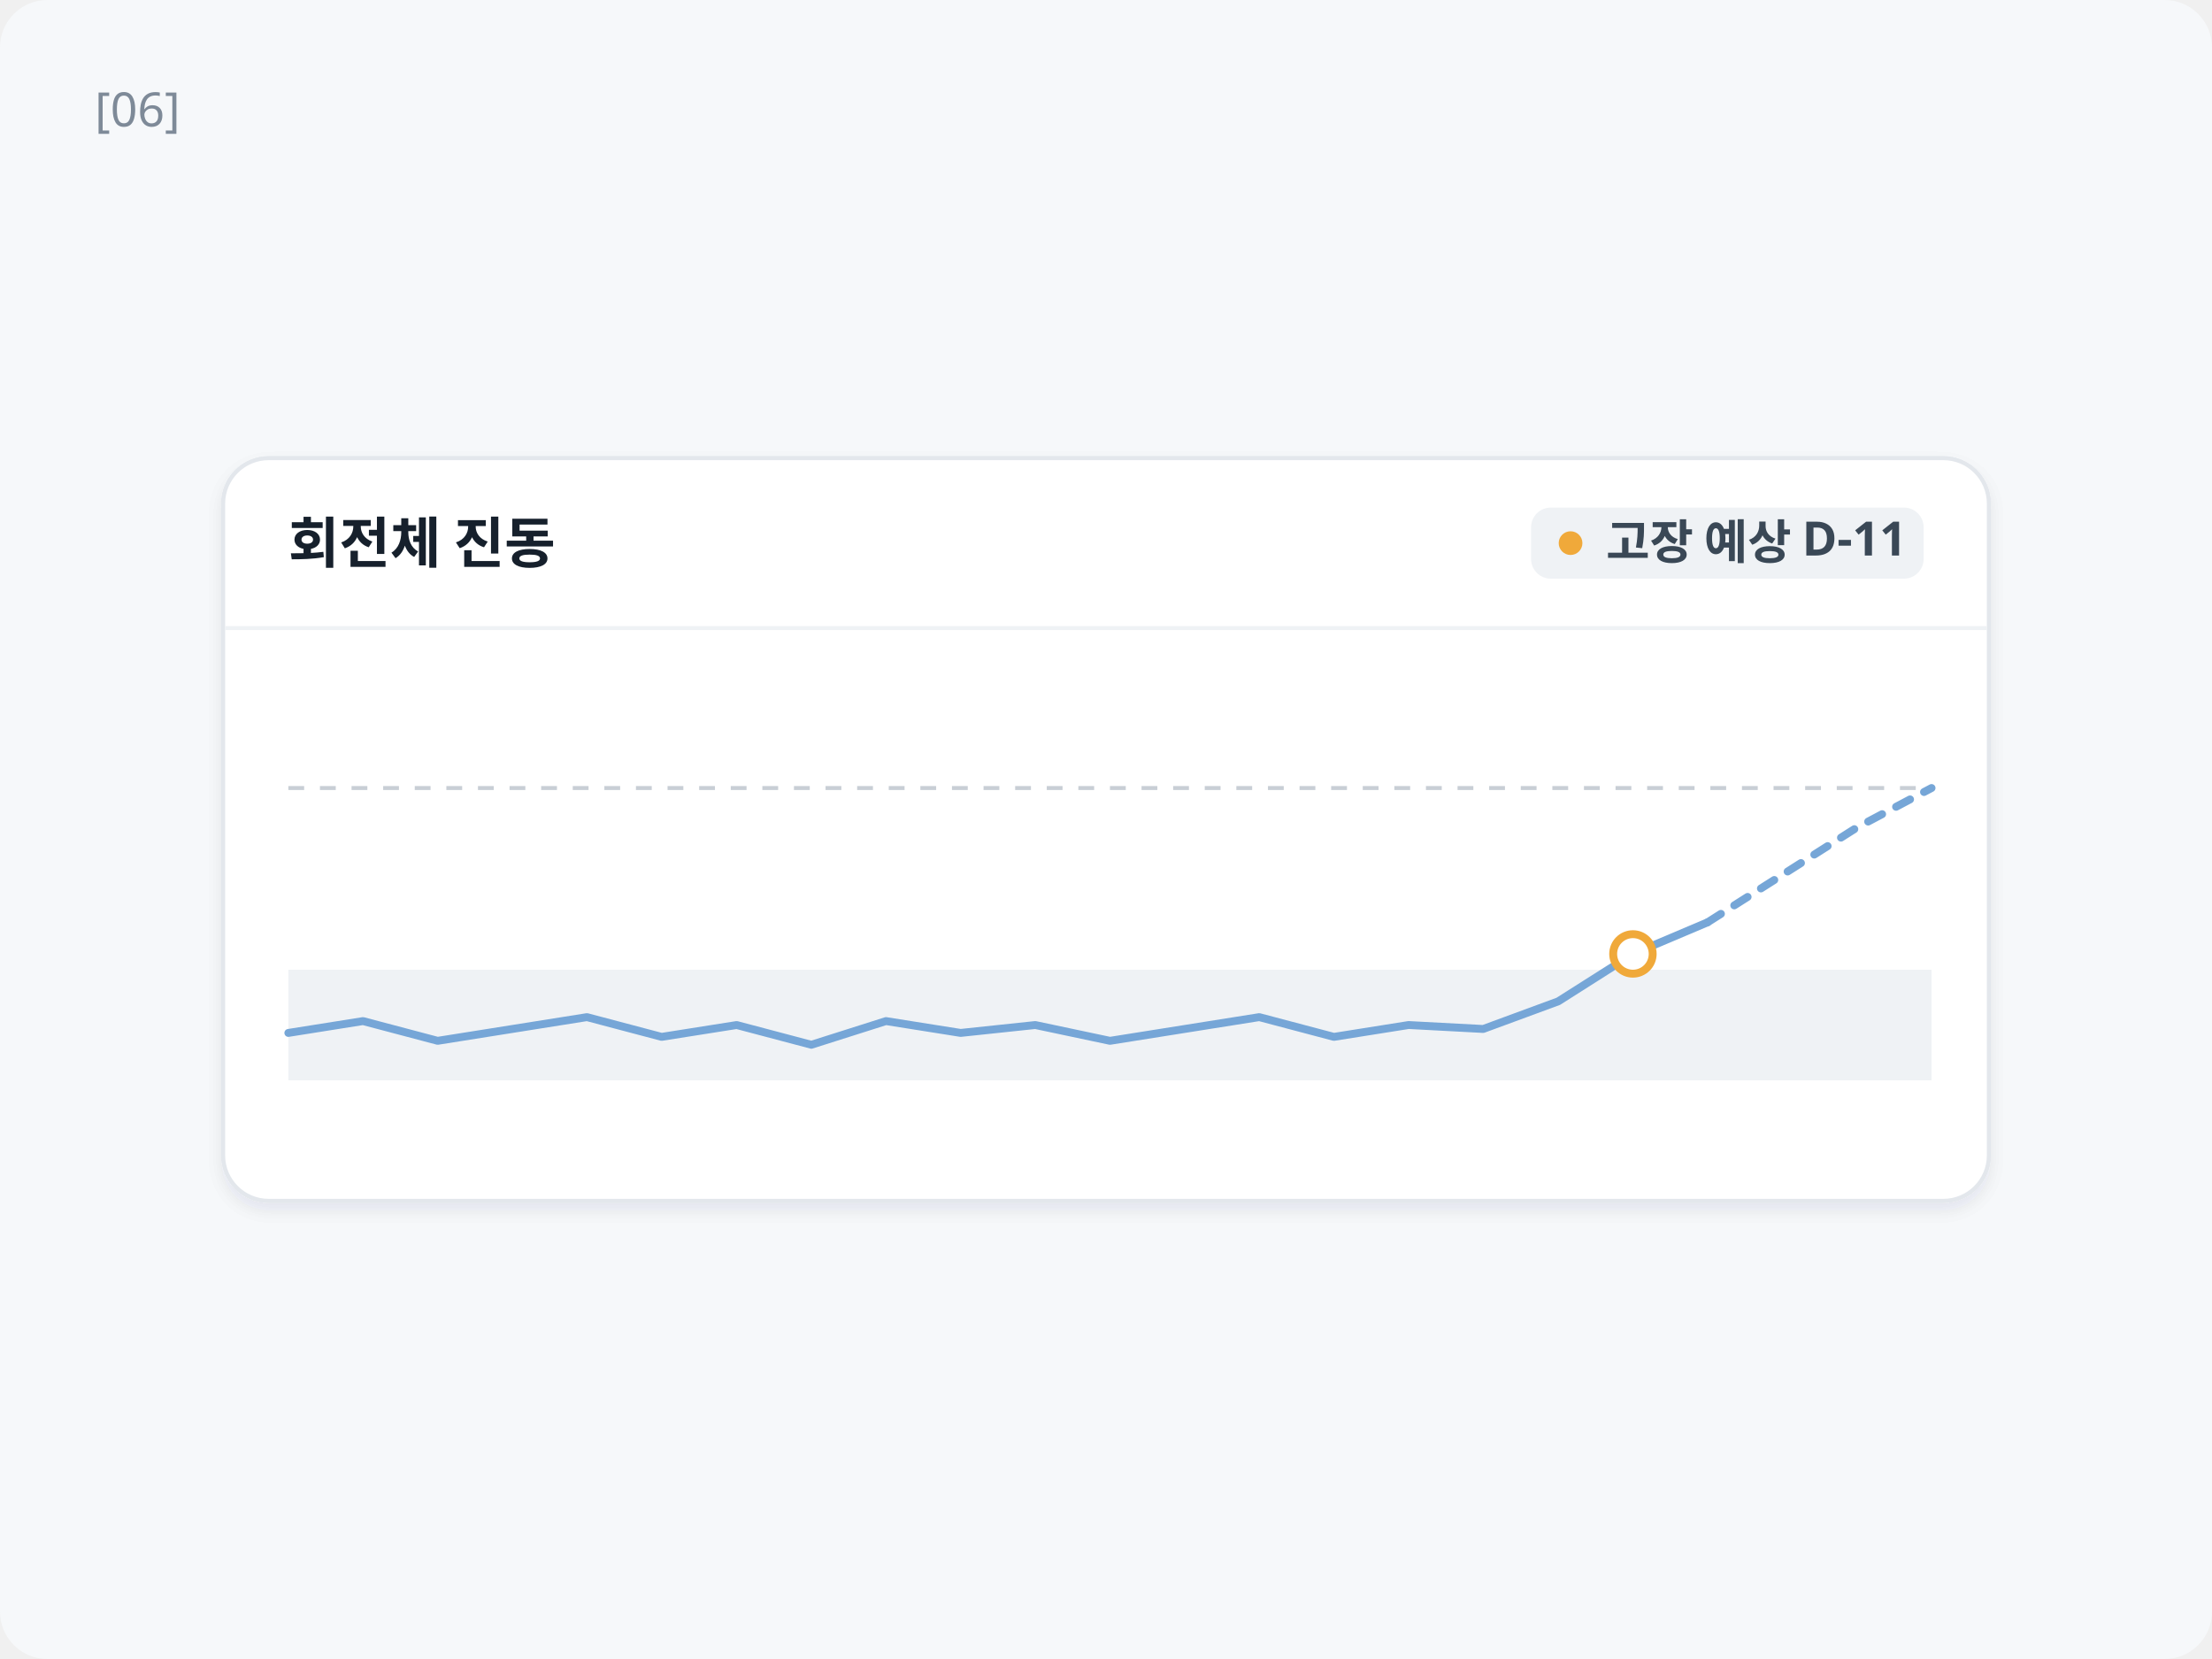
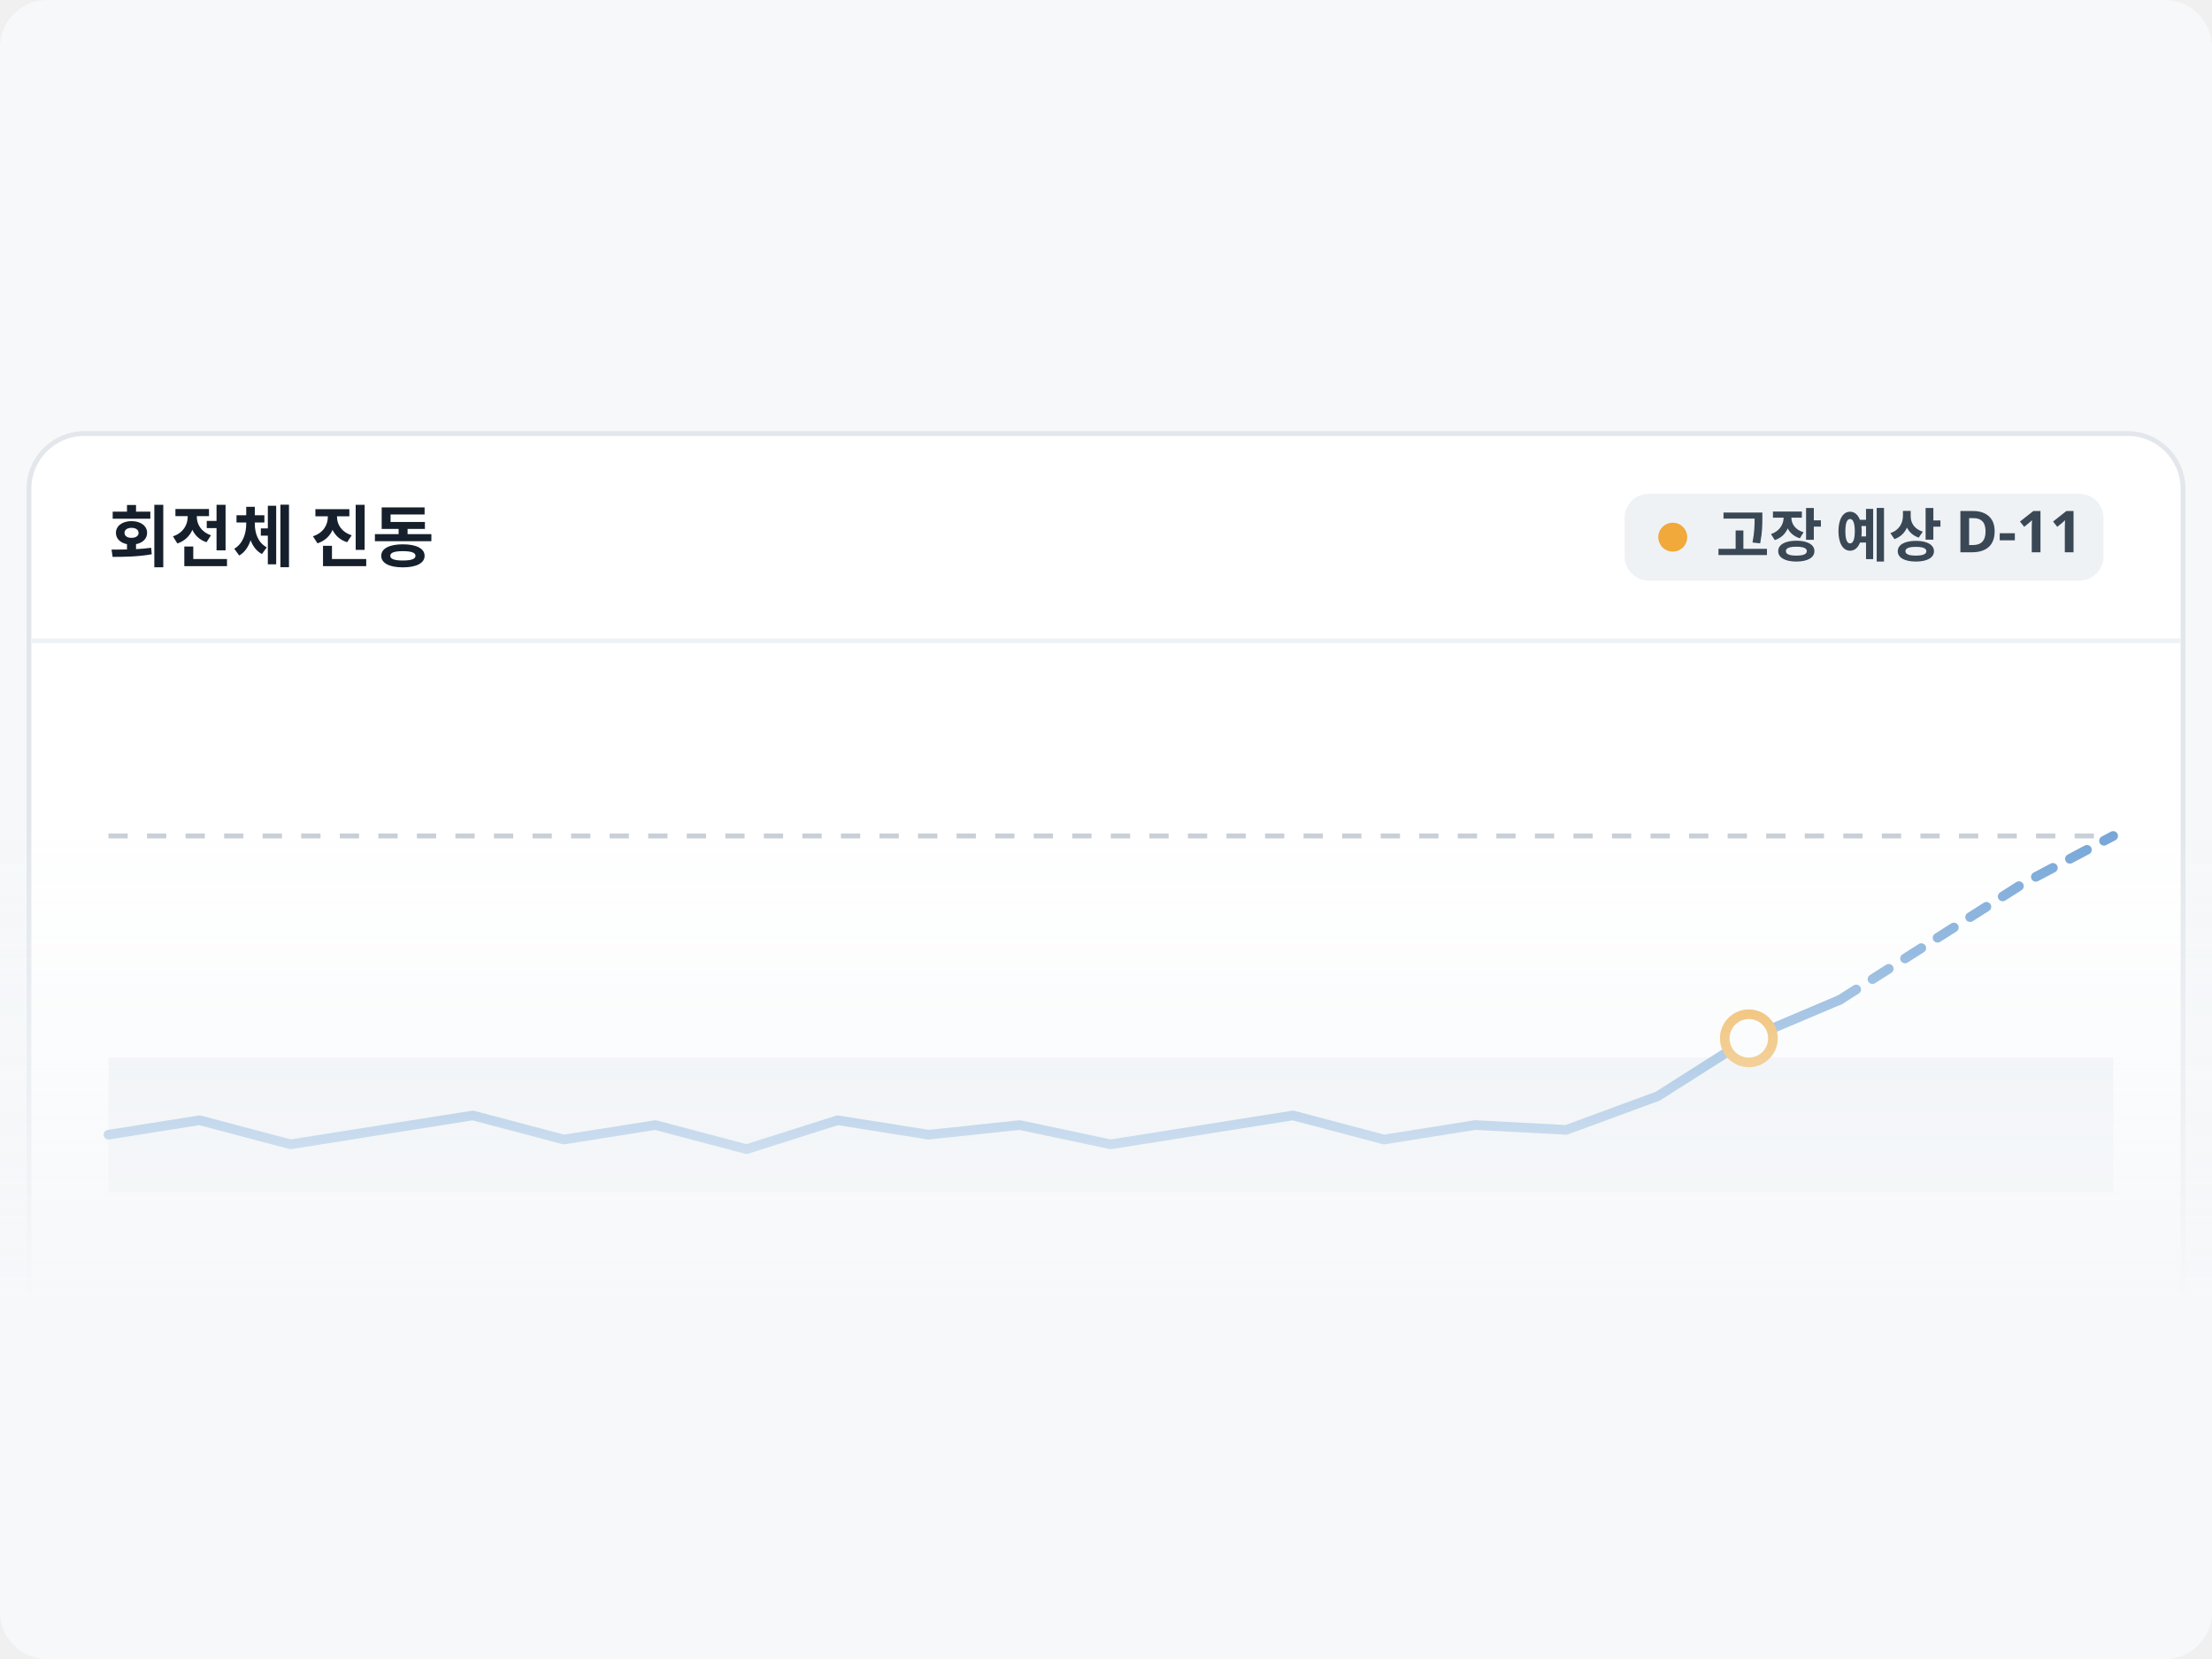
<svg xmlns="http://www.w3.org/2000/svg" width="560" height="420" viewBox="0 0 560 420" fill="none">
  <defs>
-     <filter id="sh1" x="-20%" y="-20%" width="140%" height="160%">
-       <feDropShadow in="SourceGraphic" result="s0" dx="0" dy="16" stdDeviation="16" flood-color="#010E50" flood-opacity="0.08" />
-       <feDropShadow in="SourceGraphic" result="s1" dx="0" dy="2" stdDeviation="2" flood-color="#010E50" flood-opacity="0.04" />
-       <feMerge>
-         <feMergeNode in="s0" />
-         <feMergeNode in="s1" />
-       </feMerge>
-     </filter>
+     <linearGradient id="fade0" x1="0" y1="210" x2="0" y2="330" gradientUnits="userSpaceOnUse">
+       <stop offset="0" stop-color="#F6F8FA" stop-opacity="0" />
+       <stop offset="0.5" stop-color="#F6F8FA" stop-opacity="0.5" />
+       <stop offset="1" stop-color="#F6F8FA" stop-opacity="1" />
+     </linearGradient>
    <clipPath id="card">
      <rect width="560" height="420" rx="12" />
    </clipPath>
  </defs>
  <g clip-path="url(#card)">
    <rect x="0" y="0" width="560" height="420" rx="12" fill="#F6F8FA" />
-     <text x="24" y="32" font-family="JetBrains Mono" font-size="12" font-weight="400" fill="#7E8A98">[06]</text>
-     <rect x="56.5" y="116" width="447" height="188" rx="11.5" fill="#FFFFFF" stroke="#E3E7EC" stroke-width="1" filter="url(#sh1)" />
-     <line x1="57" y1="159" x2="503" y2="159" stroke="#EFF2F5" stroke-width="1" />
-     <text x="73" y="142.5" font-family="Pretendard" font-size="14" font-weight="600" fill="#16202C">회전체 진동</text>
-     <rect x="387.61" y="128.5" width="99.39" height="18" rx="5" fill="#EFF2F5" />
-     <rect x="394.61" y="134.5" width="6" height="6" rx="3" fill="#F0A93A" />
-     <text x="406.61" y="141.5" font-family="Pretendard" font-size="12" font-weight="600" fill="#3A4856">고장 예상 D-11</text>
-     <g transform="translate(73 175.5) scale(1 1)">
-       <rect x="0" y="70" width="416" height="28" fill="#EFF2F5" />
-       <line x1="0" y1="24" x2="416" y2="24" stroke="#C8CED5" stroke-width="1" stroke-dasharray="4 4" fill="#000000" />
-       <path d="M0.0 86 L18.9 83 L37.8 88 L56.7 85 L75.6 82 L94.5 87 L113.5 84 L132.4 89 L151.3 83 L170.2 86 L189.1 84 L208.0 88 L226.9 85 L245.8 82 L264.7 87 L283.6 84 L302.5 85 L321.5 78 L340.4 66 L359.3 58" fill="none" stroke="#76A6D7" stroke-width="2" stroke-linejoin="round" stroke-linecap="round" />
-       <path d="M359.3 58 L378.2 46 L397.1 34 L416 24" fill="none" stroke="#76A6D7" stroke-width="2" stroke-dasharray="4 4" stroke-linecap="round" />
-       <circle cx="340.4" cy="66" r="5" fill="#FFFFFF" stroke="#F0A93A" stroke-width="2" />
+     <g transform="translate(0 14.00)">
+       <g transform="translate(-61.60 -45.76) scale(1.22)">
+         <rect x="56.5" y="116" width="447" height="188" rx="11.5" fill="#FFFFFF" stroke="#E3E7EC" stroke-width="1" />
+         <line x1="57" y1="159" x2="503" y2="159" stroke="#EFF2F5" stroke-width="1" />
+         <text x="73" y="142.5" font-family="Pretendard" font-size="14" font-weight="600" fill="#16202C">회전체 진동</text>
+         <rect x="387.61" y="128.5" width="99.39" height="18" rx="5" fill="#EFF2F5" />
+         <rect x="394.61" y="134.5" width="6" height="6" rx="3" fill="#F0A93A" />
+         <text x="406.61" y="141.5" font-family="Pretendard" font-size="12" font-weight="600" fill="#3A4856">고장 예상 D-11</text>
+         <g transform="translate(73 175.5) scale(1 1)">
+           <rect x="0" y="70" width="416" height="28" fill="#EFF2F5" />
+           <line x1="0" y1="24" x2="416" y2="24" stroke="#C8CED5" stroke-width="1" stroke-dasharray="4 4" fill="#000000" />
+           <path d="M0.0 86 L18.9 83 L37.8 88 L56.7 85 L75.6 82 L94.5 87 L113.5 84 L132.4 89 L151.3 83 L170.2 86 L189.1 84 L208.0 88 L226.9 85 L245.8 82 L264.7 87 L283.6 84 L302.5 85 L321.5 78 L340.4 66 L359.3 58" fill="none" stroke="#76A6D7" stroke-width="2" stroke-linejoin="round" stroke-linecap="round" />
+           <path d="M359.3 58 L378.2 46 L397.1 34 L416 24" fill="none" stroke="#76A6D7" stroke-width="2" stroke-dasharray="4 4" stroke-linecap="round" />
+           <circle cx="340.4" cy="66" r="5" fill="#FFFFFF" stroke="#F0A93A" stroke-width="2" />
+         </g>
+       </g>
    </g>
+     <rect x="0" y="210" width="560" height="210" fill="url(#fade0)" />
  </g>
</svg>
